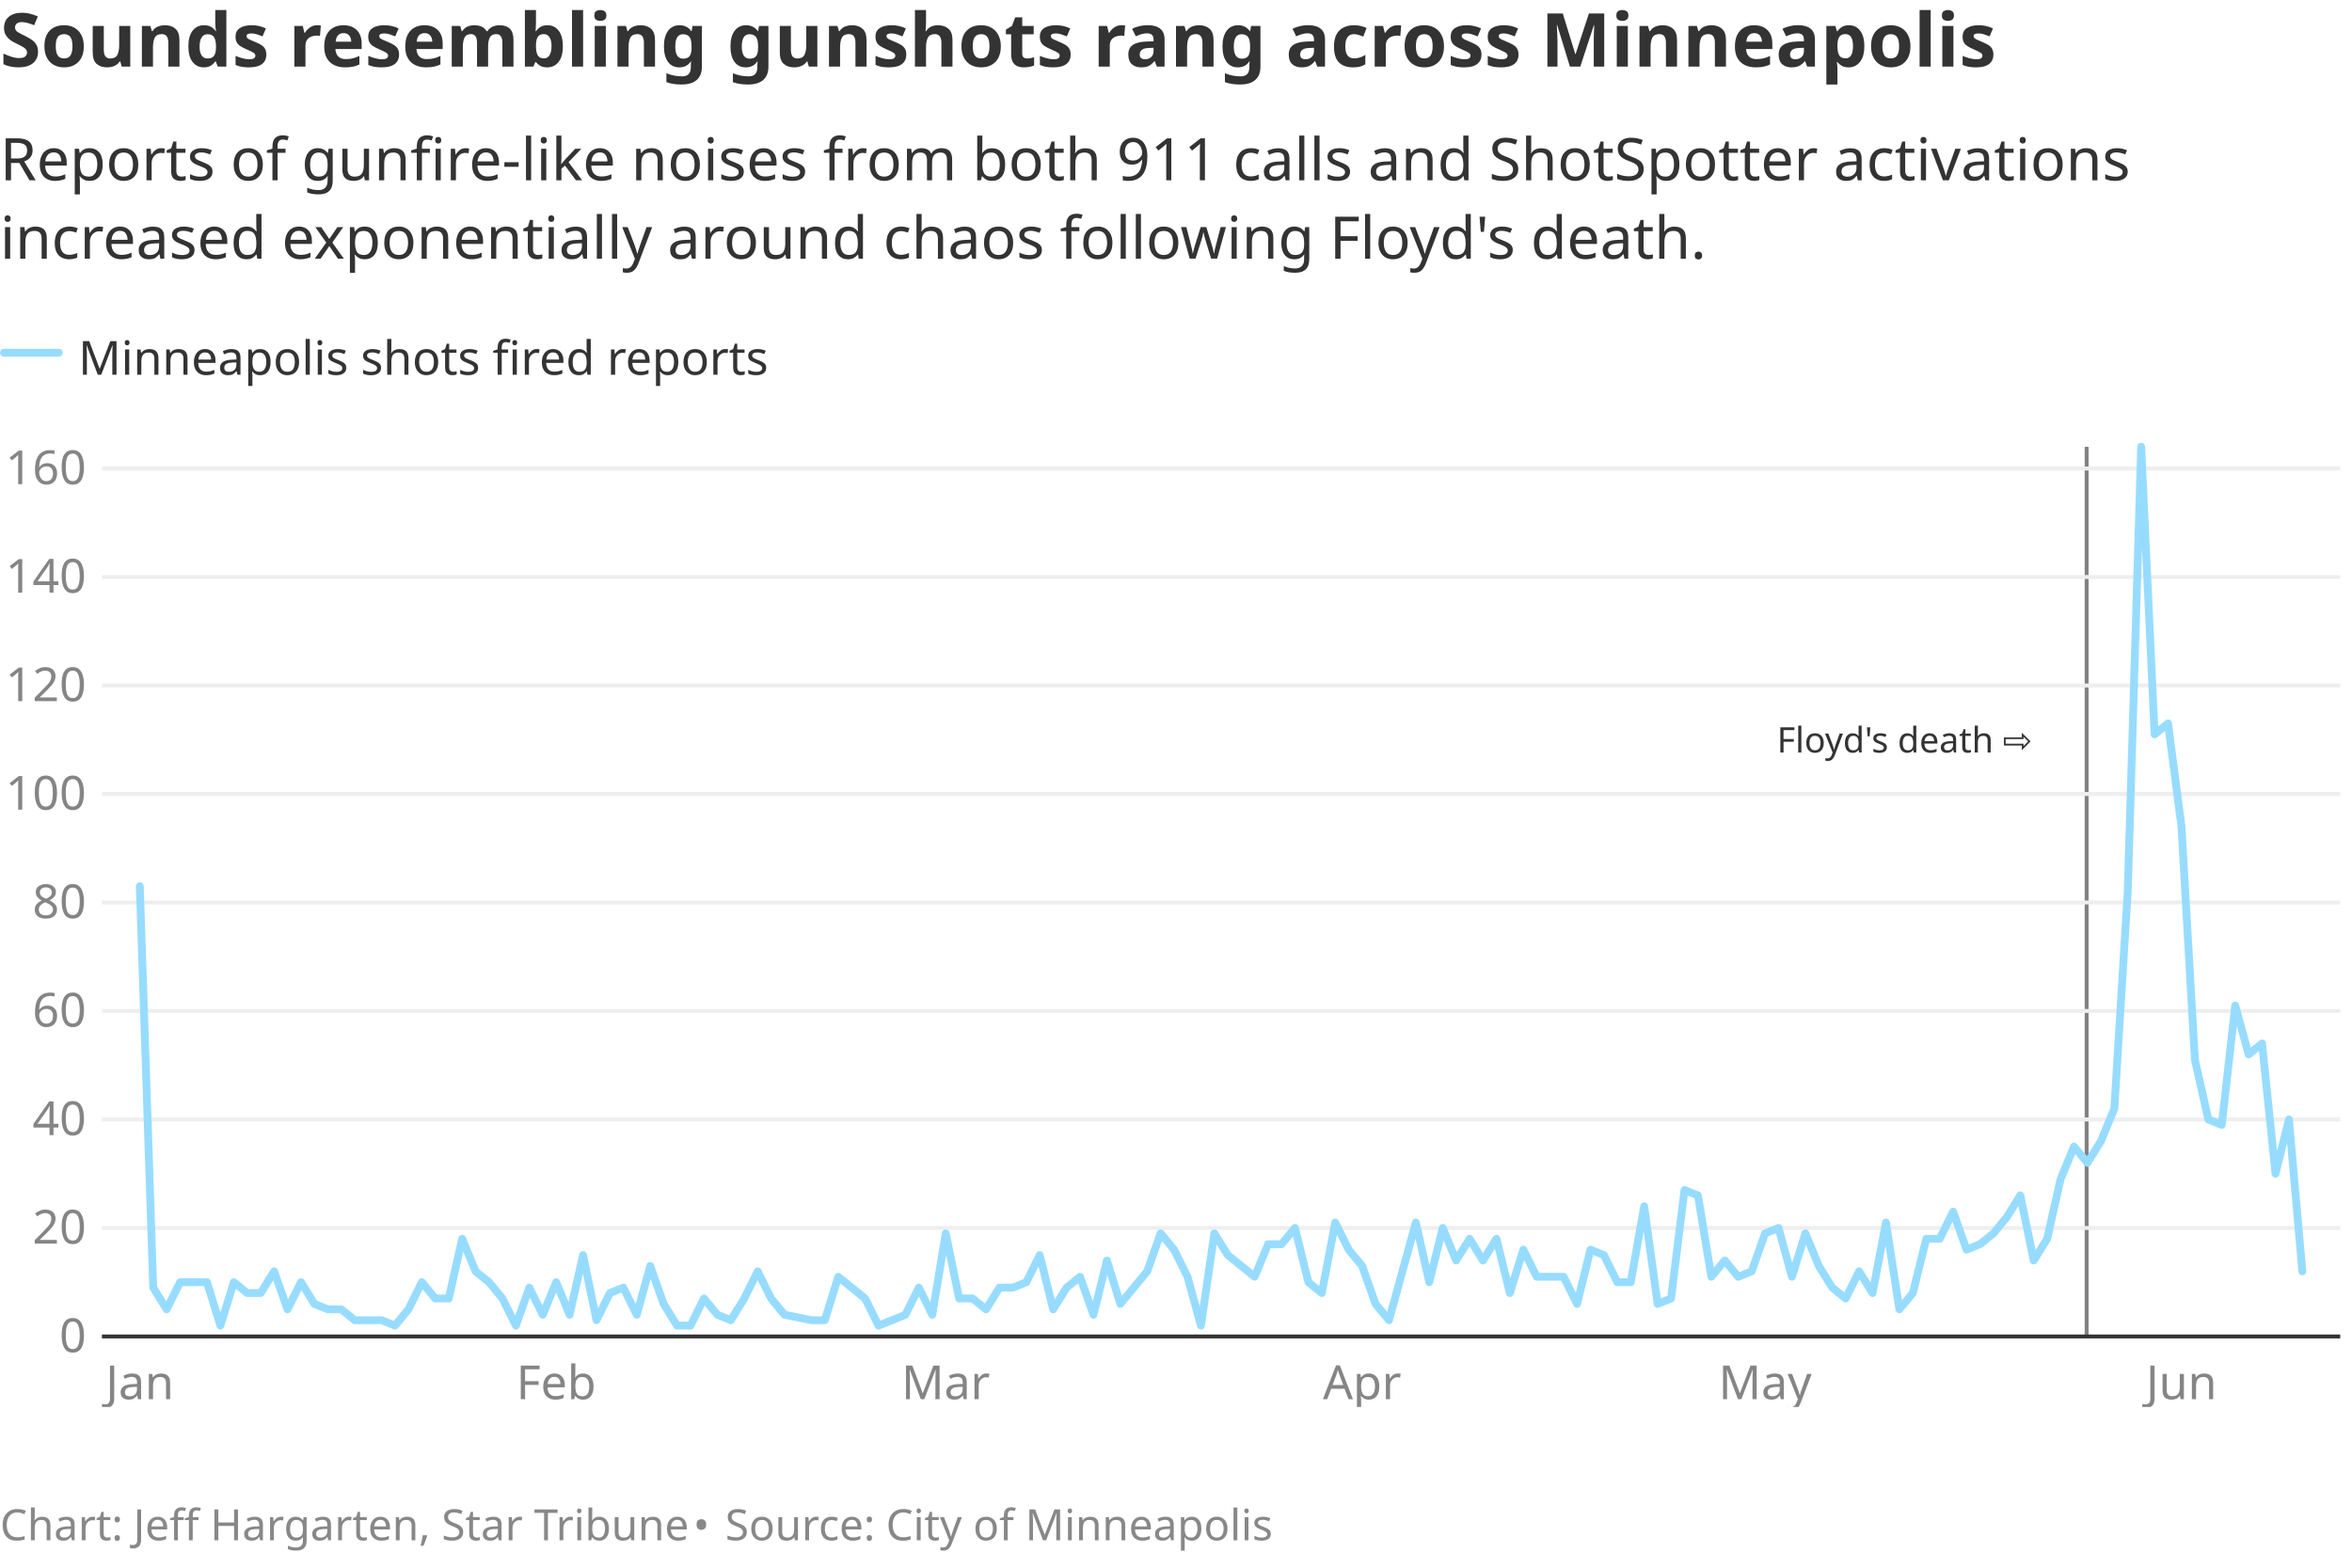
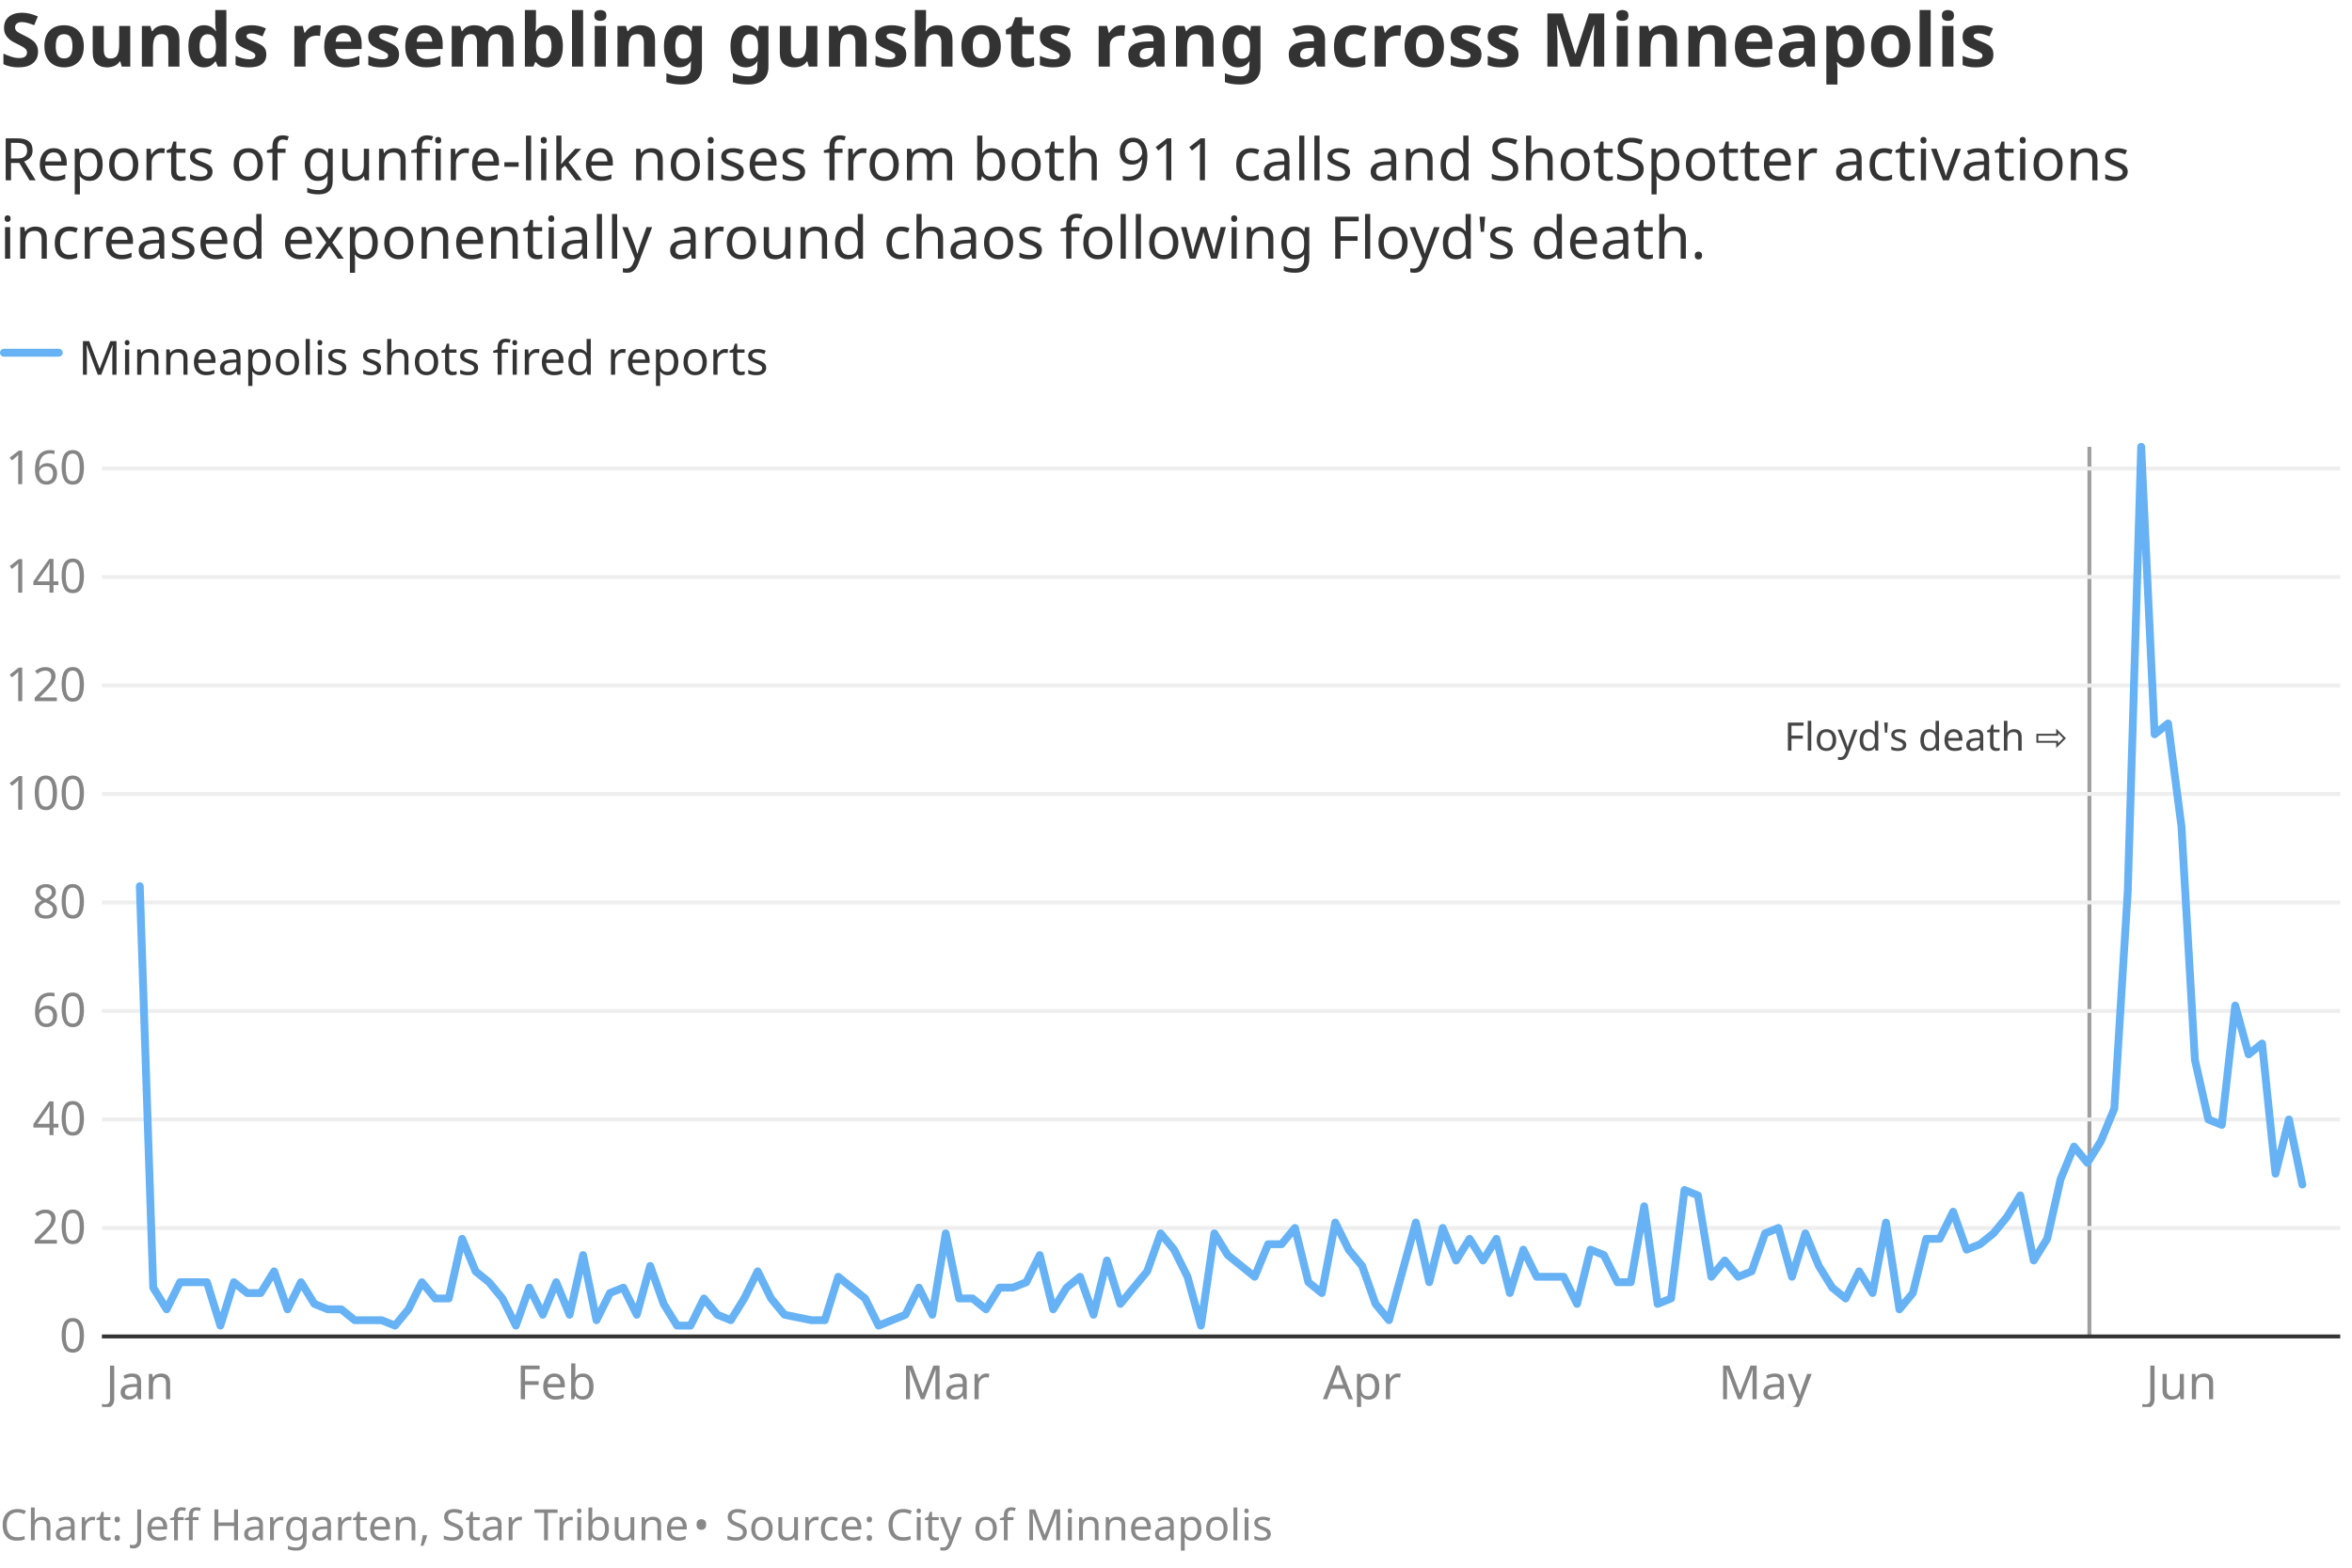
<svg xmlns="http://www.w3.org/2000/svg" id="exportSvg" width="600" height="400">
  <defs />
  <g>
    <g id="header-svg">
      <g id="text-svg">
        <text transform="translate(0, -2)" fill="rgb(51,51,51)" style="font-family: BentonSans; font-weight: 700; font-size: 19px;">
          <tspan x="0" dy="19">Sounds resembling gunshots rang across Minneapolis</tspan>
        </text>
      </g>
      <g id="text-svg">
        <text transform="translate(0, 31)" fill="rgb(51,51,51)" style="font-family: BentonSans; font-weight: 400; font-size: 15px;">
          <tspan x="0" dy="15">Reports of gunfire-like noises from both 911 calls and ShotSpotter activations </tspan>
        </text>
        <text transform="translate(0, 51)" fill="rgb(51,51,51)" style="font-family: BentonSans; font-weight: 400; font-size: 15px;">
          <tspan x="0" dy="15">increased exponentially around chaos following Floyd's death.</tspan>
        </text>
      </g>
    </g>
    <g id="chart-svg">
      <g id="group-svg" clip-path="url(#rect-mask-group-0)" transform="translate(0, 80)">
        <clipPath id="rect-mask-group-0">
          <rect x="0" y="0" width="600" height="279" />
        </clipPath>
        <g id="group-svg" transform="translate(26, 34)">
          <g id="x-svg ticks-svg" transform="translate(0, 232)">
            <g transform="translate(9.661591, 0)">
              <text transform="translate(-10, -12) translate(10, 11)" fill="rgb(133, 133, 133)" style="text-anchor: middle; font-family: BentonSans; font-weight: 400; font-size: 12px;">
                <tspan x="0" dy="12">Jan</tspan>
              </text>
            </g>
            <g transform="translate(115.8851, 0)">
              <text transform="translate(-10, -12) translate(10, 11)" fill="rgb(133, 133, 133)" style="text-anchor: middle; font-family: BentonSans; font-weight: 400; font-size: 12px;">
                <tspan x="0" dy="12">Feb</tspan>
              </text>
            </g>
            <g transform="translate(215.2554, 0)">
              <text transform="translate(-11.5, -12) translate(11.5, 11)" fill="rgb(133, 133, 133)" style="text-anchor: middle; font-family: BentonSans; font-weight: 400; font-size: 12px;">
                <tspan x="0" dy="12">Mar</tspan>
              </text>
            </g>
            <g transform="translate(321.4789, 0)">
              <text transform="translate(-10, -12) translate(10, 11)" fill="rgb(133, 133, 133)" style="text-anchor: middle; font-family: BentonSans; font-weight: 400; font-size: 12px;">
                <tspan x="0" dy="12">Apr</tspan>
              </text>
            </g>
            <g transform="translate(424.2758, 0)">
              <text transform="translate(-12.5, -12) translate(12.5, 11)" fill="rgb(133, 133, 133)" style="text-anchor: middle; font-family: BentonSans; font-weight: 400; font-size: 12px;">
                <tspan x="0" dy="12">May</tspan>
              </text>
            </g>
            <g transform="translate(530.4993, 0)">
              <text transform="translate(-10, -12) translate(10, 11)" fill="rgb(133, 133, 133)" style="text-anchor: middle; font-family: BentonSans; font-weight: 400; font-size: 12px;">
                <tspan x="0" dy="12">Jun</tspan>
              </text>
            </g>
          </g>
          <g id="x-svg axis-svg" transform="translate(0, 227)">
            <line x1="0" x2="571" y1="0" y2="0" style="stroke: rgb(51, 51, 51); stroke-width: 1;" />
          </g>
          <g id="free-range-svg">
-             <rect width="1" height="227" transform="translate(505.8019, 0)" fill="rgb(51,51,51)" style="opacity: 0.61; fill: rgb(51, 51, 51);" />
+             <rect width="1" height="227" transform="translate(506.5134, 0)" fill="rgb(51,51,51)" style="opacity: 0.47; fill: rgb(51, 51, 51);" />
          </g>
          <g id="y-grid-svg">
            <g id="tick-svg tick-major-svg" transform="translate(0, 227)">
              <text transform="translate(-4, 4) translate(-8, -12) translate(8, 0)" fill="rgb(133, 133, 133)" style="text-anchor: end; font-family: BentonSans; font-weight: 400; font-size: 12px;">
                <tspan x="0" dy="12">0</tspan>
              </text>
            </g>
            <g transform="translate(0, 199.3171)">
              <line x1="0" x2="571" y1="0" y2="0" style="stroke: rgb(238, 238, 238); stroke-width: 1;" />
              <text transform="translate(-4, 4) translate(-15, -12) translate(15, 0)" fill="rgb(133, 133, 133)" style="text-anchor: end; font-family: BentonSans; font-weight: 400; font-size: 12px;">
                <tspan x="0" dy="12">20</tspan>
              </text>
            </g>
            <g transform="translate(0, 171.6341)">
              <line x1="0" x2="571" y1="0" y2="0" style="stroke: rgb(238, 238, 238); stroke-width: 1;" />
              <text transform="translate(-4, 4) translate(-15, -12) translate(15, 0)" fill="rgb(133, 133, 133)" style="text-anchor: end; font-family: BentonSans; font-weight: 400; font-size: 12px;">
                <tspan x="0" dy="12">40</tspan>
              </text>
            </g>
            <g transform="translate(0, 143.9512)">
              <line x1="0" x2="571" y1="0" y2="0" style="stroke: rgb(238, 238, 238); stroke-width: 1;" />
              <text transform="translate(-4, 4) translate(-15, -12) translate(15, 0)" fill="rgb(133, 133, 133)" style="text-anchor: end; font-family: BentonSans; font-weight: 400; font-size: 12px;">
                <tspan x="0" dy="12">60</tspan>
              </text>
            </g>
            <g transform="translate(0, 116.2683)">
              <line x1="0" x2="571" y1="0" y2="0" style="stroke: rgb(238, 238, 238); stroke-width: 1;" />
              <text transform="translate(-4, 4) translate(-15, -12) translate(15, 0)" fill="rgb(133, 133, 133)" style="text-anchor: end; font-family: BentonSans; font-weight: 400; font-size: 12px;">
                <tspan x="0" dy="12">80</tspan>
              </text>
            </g>
            <g transform="translate(0, 88.58537)">
              <line x1="0" x2="571" y1="0" y2="0" style="stroke: rgb(238, 238, 238); stroke-width: 1;" />
              <text transform="translate(-4, 4) translate(-21, -12) translate(21, 0)" fill="rgb(133, 133, 133)" style="text-anchor: end; font-family: BentonSans; font-weight: 400; font-size: 12px;">
                <tspan x="0" dy="12">100</tspan>
              </text>
            </g>
            <g transform="translate(0, 60.90244)">
              <line x1="0" x2="571" y1="0" y2="0" style="stroke: rgb(238, 238, 238); stroke-width: 1;" />
              <text transform="translate(-4, 4) translate(-20, -12) translate(20, 0)" fill="rgb(133, 133, 133)" style="text-anchor: end; font-family: BentonSans; font-weight: 400; font-size: 12px;">
                <tspan x="0" dy="12">120</tspan>
              </text>
            </g>
            <g transform="translate(0, 33.21951)">
              <line x1="0" x2="571" y1="0" y2="0" style="stroke: rgb(238, 238, 238); stroke-width: 1;" />
              <text transform="translate(-4, 4) translate(-20, -12) translate(20, 0)" fill="rgb(133, 133, 133)" style="text-anchor: end; font-family: BentonSans; font-weight: 400; font-size: 12px;">
                <tspan x="0" dy="12">140</tspan>
              </text>
            </g>
            <g transform="translate(0, 5.536585)">
              <line x1="0" x2="571" y1="0" y2="0" style="stroke: rgb(238, 238, 238); stroke-width: 1;" />
              <text transform="translate(-4, 4) translate(-20, -12) translate(20, 0)" fill="rgb(133, 133, 133)" style="text-anchor: end; font-family: BentonSans; font-weight: 400; font-size: 12px;">
                <tspan x="0" dy="12">160</tspan>
              </text>
            </g>
          </g>
          <g id="lines-svg">
            <g id="gunfire-svg">
-               <path d="M9.662,112.116L13.088,214.543L16.515,220.079L19.941,213.159L23.368,213.159L26.794,213.159L30.221,224.232L33.648,213.159L37.074,215.927L40.501,215.927L43.927,210.39L47.354,220.079L50.78,213.159L54.207,218.695L57.633,220.079L61.06,220.079L64.487,222.848L67.913,222.848L71.34,222.848L74.766,224.232L78.193,220.079L81.619,213.159L85.046,217.311L88.473,217.311L91.899,202.085L95.326,210.39L98.752,213.159L102.179,217.311L105.605,224.232L109.032,214.543L112.459,221.463L115.885,213.159L119.312,221.463L122.738,206.238L126.165,222.848L129.591,215.927L133.018,214.543L136.444,221.463L139.871,209.006L143.298,218.695L146.724,224.232L150.151,224.232L153.577,217.311L157.004,221.463L160.43,222.848L163.857,217.311L167.284,210.39L170.71,217.311L174.137,221.463L180.99,222.848L184.416,222.848L187.843,211.774L191.269,214.543L194.696,217.311L198.123,224.232L201.549,222.848L204.976,221.463L208.402,214.543L211.829,221.463L215.255,200.701L218.682,217.311L222.109,217.311L225.535,220.079L228.962,214.543L232.388,214.543L235.815,213.159L239.241,206.238L242.668,220.079L246.095,214.543L249.521,211.774L252.948,221.463L256.374,207.622L259.801,218.695L263.227,214.543L266.654,210.39L270.08,200.701L273.507,204.854L276.934,211.774L280.36,224.232L283.787,200.701L287.213,206.238L290.64,209.006L294.066,211.774L297.493,203.47L300.92,203.47L304.346,199.317L307.773,213.159L311.199,215.927L314.626,197.933L318.052,204.854L321.479,209.006L324.905,218.695L328.332,222.848L331.759,210.39L335.185,197.933L338.612,213.159L342.038,199.317L345.465,207.622L348.891,202.085L352.318,207.622L355.745,202.085L359.171,215.927L362.598,204.854L366.024,211.774L369.451,211.774L372.877,211.774L376.304,218.695L379.731,204.854L383.157,206.238L386.584,213.159L390.01,213.159L393.437,193.78L396.863,218.695L400.29,217.311L403.716,189.628L407.143,191.012L410.57,211.774L413.996,207.622L417.423,211.774L420.849,210.39L424.276,200.701L427.702,199.317L431.129,211.774L434.556,200.701L437.982,209.006L441.409,214.543L444.835,217.311L448.262,210.39L451.688,215.927L455.115,197.933L458.541,220.079L461.968,215.927L465.395,202.085L468.821,202.085L472.248,195.165L475.674,204.854L479.101,203.47L482.527,200.701L485.954,196.549L489.381,191.012L492.807,207.622L496.234,202.085L499.66,186.86L503.087,178.555L506.513,182.707L509.94,177.171L513.367,168.866L516.793,113.5L520.22,0L523.646,73.36L527.073,70.591L530.499,96.89L533.926,156.409L537.352,171.634L540.779,173.018L544.206,142.567L547.632,155.024L551.059,152.256L554.485,185.476L557.912,171.634L561.338,210.39" stroke="rgb(151,220,255)" id="gunfire" style="stroke-width: 2; stroke-linejoin: round; stroke-linecap: round; fill: none; mix-blend-mode: normal;" />
+               <path d="M9.662,112.116L13.088,214.543L16.515,220.079L19.941,213.159L23.368,213.159L26.794,213.159L30.221,224.232L33.648,213.159L37.074,215.927L40.501,215.927L43.927,210.39L47.354,220.079L50.78,213.159L54.207,218.695L57.633,220.079L61.06,220.079L64.487,222.848L67.913,222.848L71.34,222.848L74.766,224.232L78.193,220.079L81.619,213.159L85.046,217.311L88.473,217.311L91.899,202.085L95.326,210.39L98.752,213.159L102.179,217.311L105.605,224.232L109.032,214.543L112.459,221.463L115.885,213.159L119.312,221.463L122.738,206.238L126.165,222.848L129.591,215.927L133.018,214.543L136.444,221.463L139.871,209.006L143.298,218.695L146.724,224.232L150.151,224.232L153.577,217.311L157.004,221.463L160.43,222.848L163.857,217.311L167.284,210.39L170.71,217.311L174.137,221.463L180.99,222.848L184.416,222.848L187.843,211.774L191.269,214.543L194.696,217.311L198.123,224.232L201.549,222.848L204.976,221.463L208.402,214.543L211.829,221.463L215.255,200.701L218.682,217.311L222.109,217.311L225.535,220.079L228.962,214.543L232.388,214.543L235.815,213.159L239.241,206.238L242.668,220.079L246.095,214.543L249.521,211.774L252.948,221.463L256.374,207.622L259.801,218.695L263.227,214.543L266.654,210.39L270.08,200.701L273.507,204.854L276.934,211.774L280.36,224.232L283.787,200.701L287.213,206.238L290.64,209.006L294.066,211.774L297.493,203.47L300.92,203.47L304.346,199.317L307.773,213.159L311.199,215.927L314.626,197.933L318.052,204.854L321.479,209.006L324.905,218.695L328.332,222.848L331.759,210.39L335.185,197.933L338.612,213.159L342.038,199.317L345.465,207.622L348.891,202.085L352.318,207.622L355.745,202.085L359.171,215.927L362.598,204.854L366.024,211.774L369.451,211.774L372.877,211.774L376.304,218.695L379.731,204.854L383.157,206.238L386.584,213.159L390.01,213.159L393.437,193.78L396.863,218.695L400.29,217.311L403.716,189.628L407.143,191.012L410.57,211.774L413.996,207.622L417.423,211.774L420.849,210.39L424.276,200.701L427.702,199.317L431.129,211.774L434.556,200.701L437.982,209.006L441.409,214.543L444.835,217.311L448.262,210.39L451.688,215.927L455.115,197.933L458.541,220.079L461.968,215.927L465.395,202.085L468.821,202.085L472.248,195.165L475.674,204.854L479.101,203.47L482.527,200.701L485.954,196.549L489.381,191.012L492.807,207.622L496.234,202.085L499.66,186.86L503.087,178.555L506.513,182.707L509.94,177.171L513.367,168.866L516.793,113.5L520.22,0L523.646,73.36L527.073,70.591L530.499,96.89L533.926,156.409L537.352,171.634L540.779,173.018L544.206,142.567L547.632,155.024L551.059,152.256L554.485,185.476L557.912,171.634L561.338,188.244" stroke="rgb(102,178,244)" id="gunfire" style="stroke-width: 2; stroke-linejoin: round; stroke-linecap: round; fill: none; mix-blend-mode: normal;" />
            </g>
          </g>
          <g id="free-texts-svg">
-             <text transform="translate(459.8658, 78.00122) translate(-32.49998, -9) translate(32.49998, 0)" fill="rgb(51, 51, 51)" style="text-anchor: middle; font-family: BentonSans; font-weight: 400; font-size: 9px;">
-               <tspan x="0" dy="9">Floyd's death ⇨</tspan>
+             <text transform="translate(501.5134, 77.5122) translate(-75.00003, -10) translate(75.00003, 0)" fill="rgb(69, 69, 69)" style="text-anchor: end; font-family: BentonSans; font-weight: 400; font-size: 10px;">
+               <tspan x="0" dy="10">Floyd's death ⇨</tspan>
            </text>
          </g>
        </g>
      </g>
      <g id="gunfire-svg" clip-path="url(#rect-mask-gunfire-1)" transform="translate(0, 80)">
        <clipPath id="rect-mask-gunfire-1">
          <rect x="0" y="0" width="16" height="20" />
        </clipPath>
-         <path d="M1,10 L15,10" stroke="rgb(151,220,255)" id="gunfire" style="stroke-width: 2; stroke-linejoin: round; stroke-linecap: round; fill: none; mix-blend-mode: normal;" />
+         <path d="M1,10 L15,10" stroke="rgb(102,178,244)" id="gunfire" style="stroke-width: 2; stroke-linejoin: round; stroke-linecap: round; fill: none; mix-blend-mode: normal;" />
      </g>
      <g id="gunfire-svg">
        <text transform="translate(20, 83.60938)" fill="rgb(51,51,51)" style="font-family: BentonSans; font-weight: 400; font-size: 12px;">
          <tspan x="0" dy="12">Minneapolis shots fired reports</tspan>
        </text>
      </g>
    </g>
    <g id="after-body-svg" />
    <g id="above-footer-svg" />
    <g id="footer-svg">
      <g id="footer-inner-svg">
        <g id="footer-main-svg">
          <g id="text-svg">
            <text transform="translate(0, 382)" fill="rgb(136,136,136)" style="font-family: BentonSans; font-weight: 400; font-size: 11px;">
              <tspan x="0" dy="11">Chart:</tspan>
            </text>
            <text transform="translate(34, 382)" fill="rgb(136,136,136)" style="font-family: BentonSans; font-weight: 400; font-size: 11px;">
              <tspan x="0" dy="11">Jeff Hargarten, Star Tribune</tspan>
            </text>
          </g>
          <g id="text-svg">
            <text transform="translate(174, 382)" fill="rgb(136,136,136)" style="font-family: BentonSans; font-weight: 400; font-size: 11px;">
              <tspan x="0" dy="11">​ •</tspan>
            </text>
          </g>
          <g id="text-svg">
            <text transform="translate(185, 382)" fill="rgb(136,136,136)" style="font-family: BentonSans; font-weight: 400; font-size: 11px;">
              <tspan x="0" dy="11">Source:</tspan>
            </text>
            <text transform="translate(226, 382)" fill="rgb(136,136,136)" style="font-family: BentonSans; font-weight: 400; font-size: 11px;">
              <tspan x="0" dy="11">City of Minneapolis</tspan>
            </text>
          </g>
        </g>
      </g>
    </g>
    <g id="below-footer-svg" />
  </g>
</svg>
